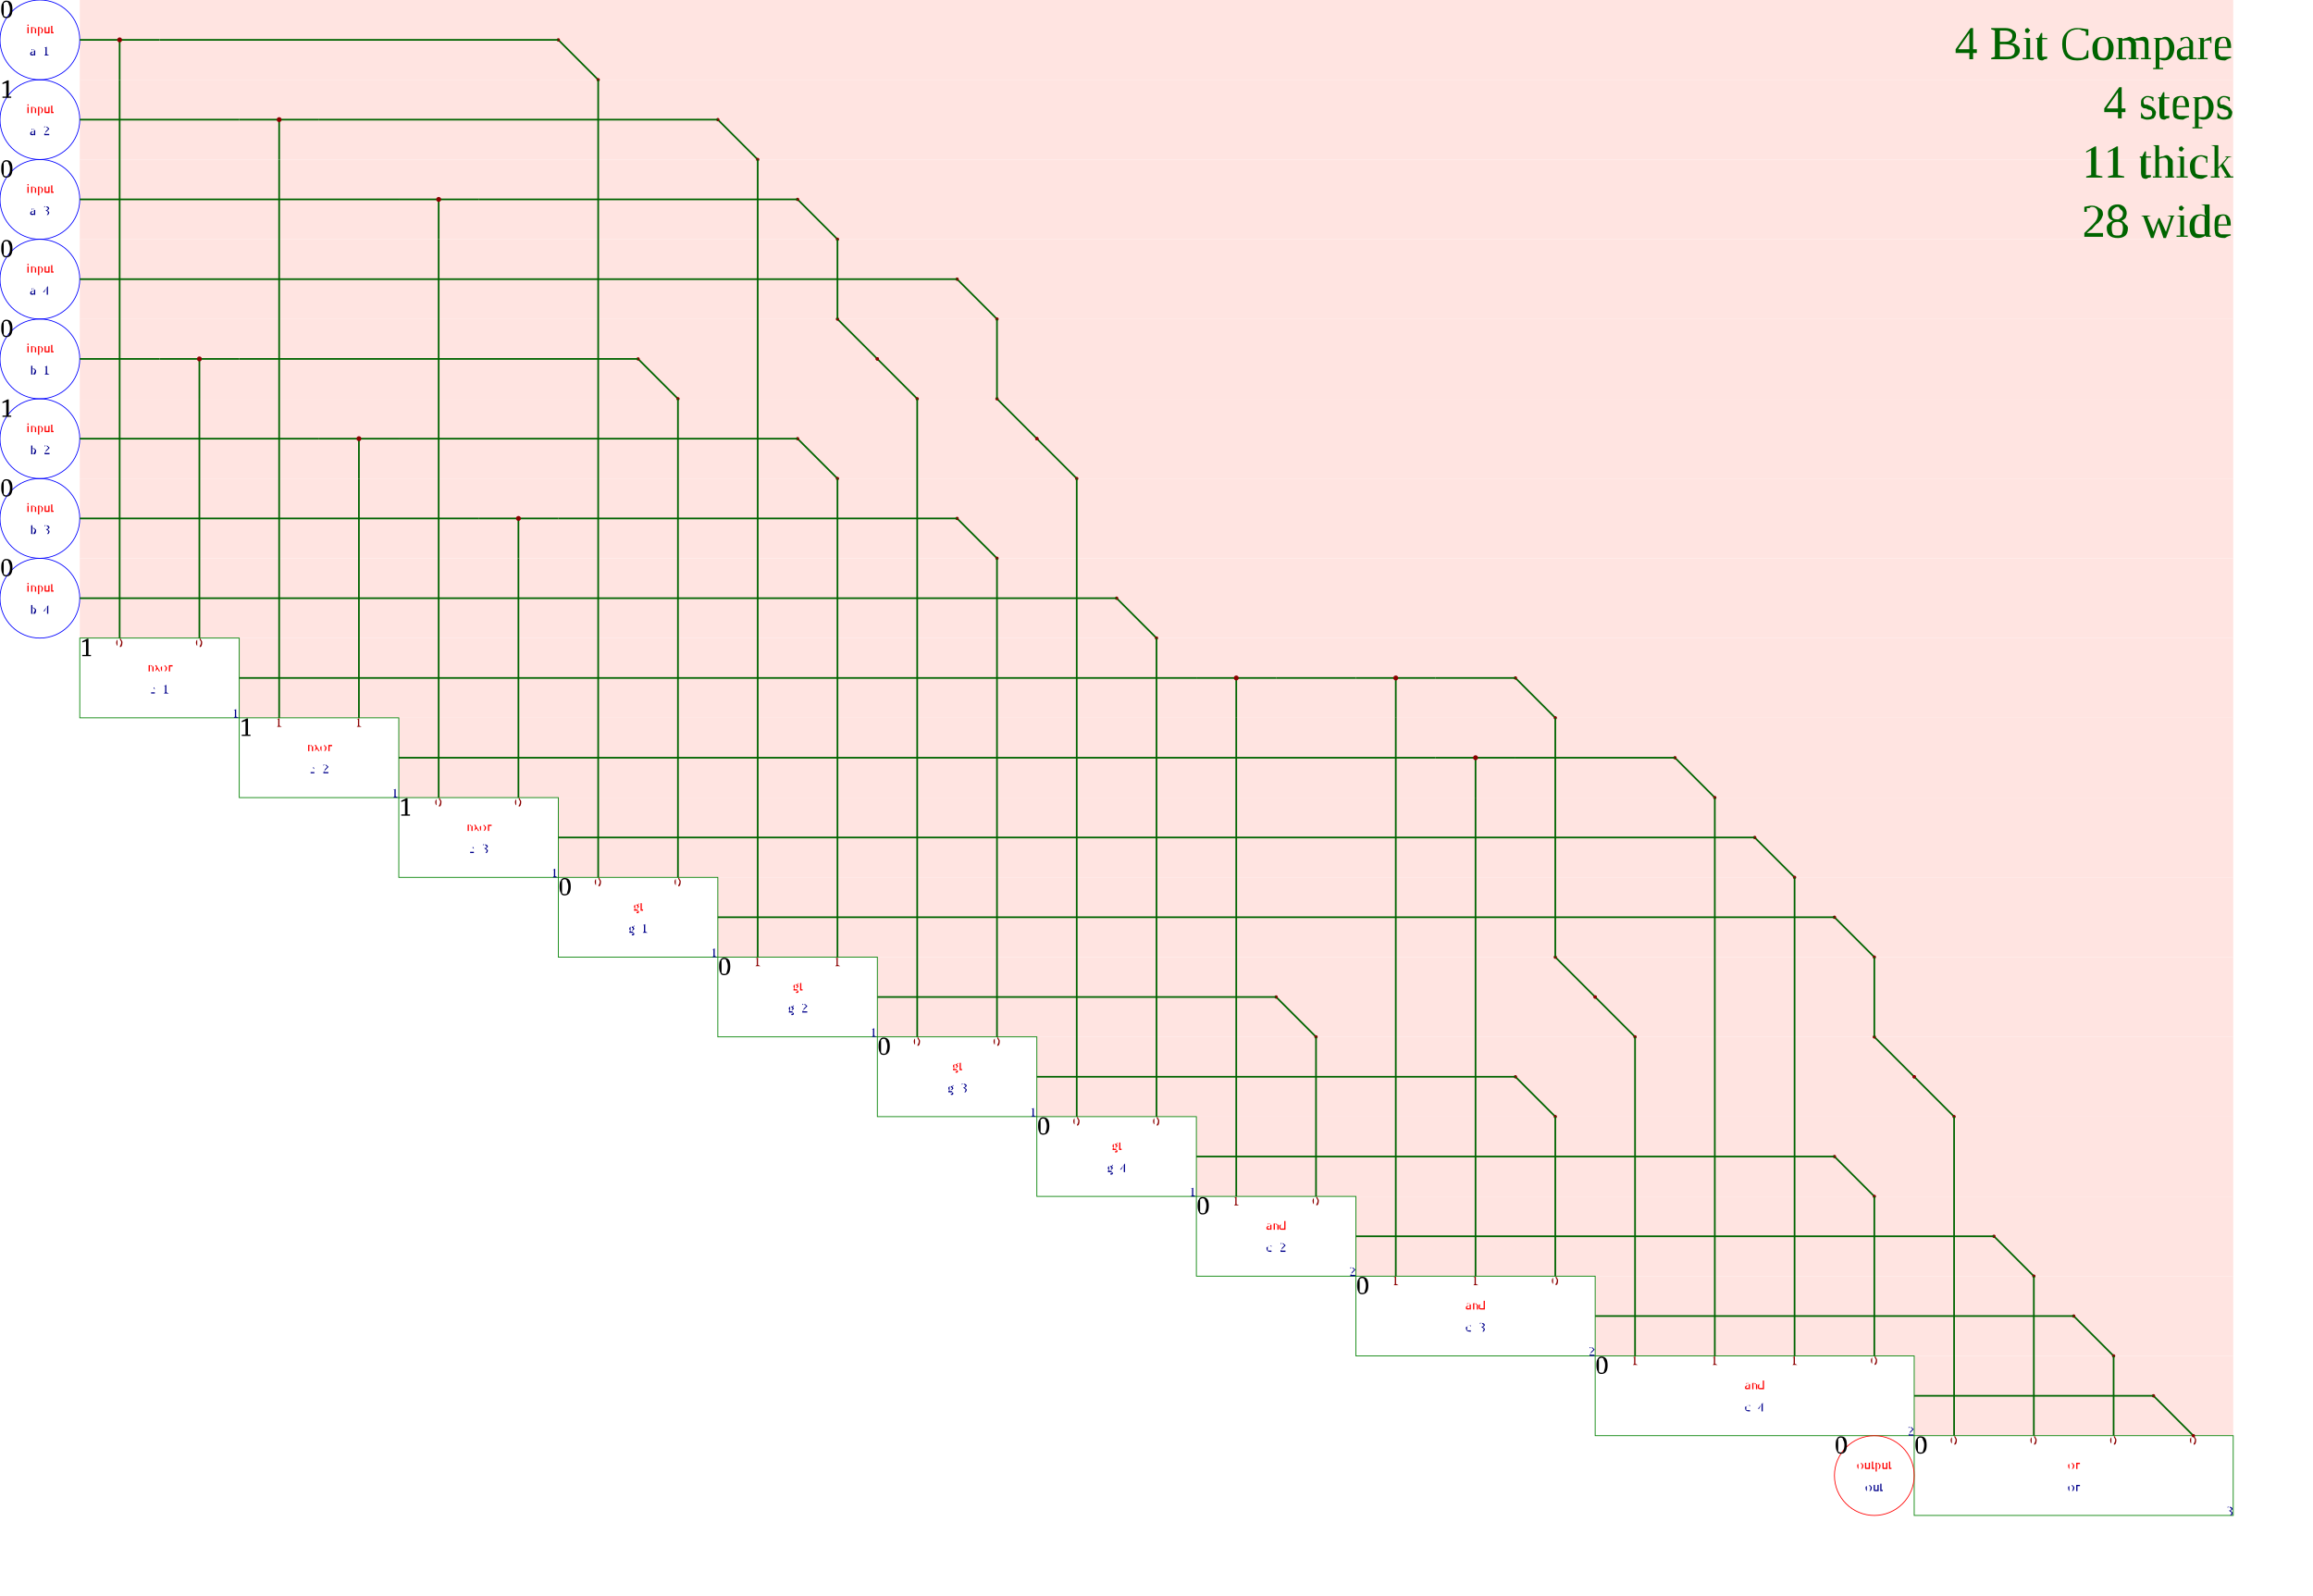
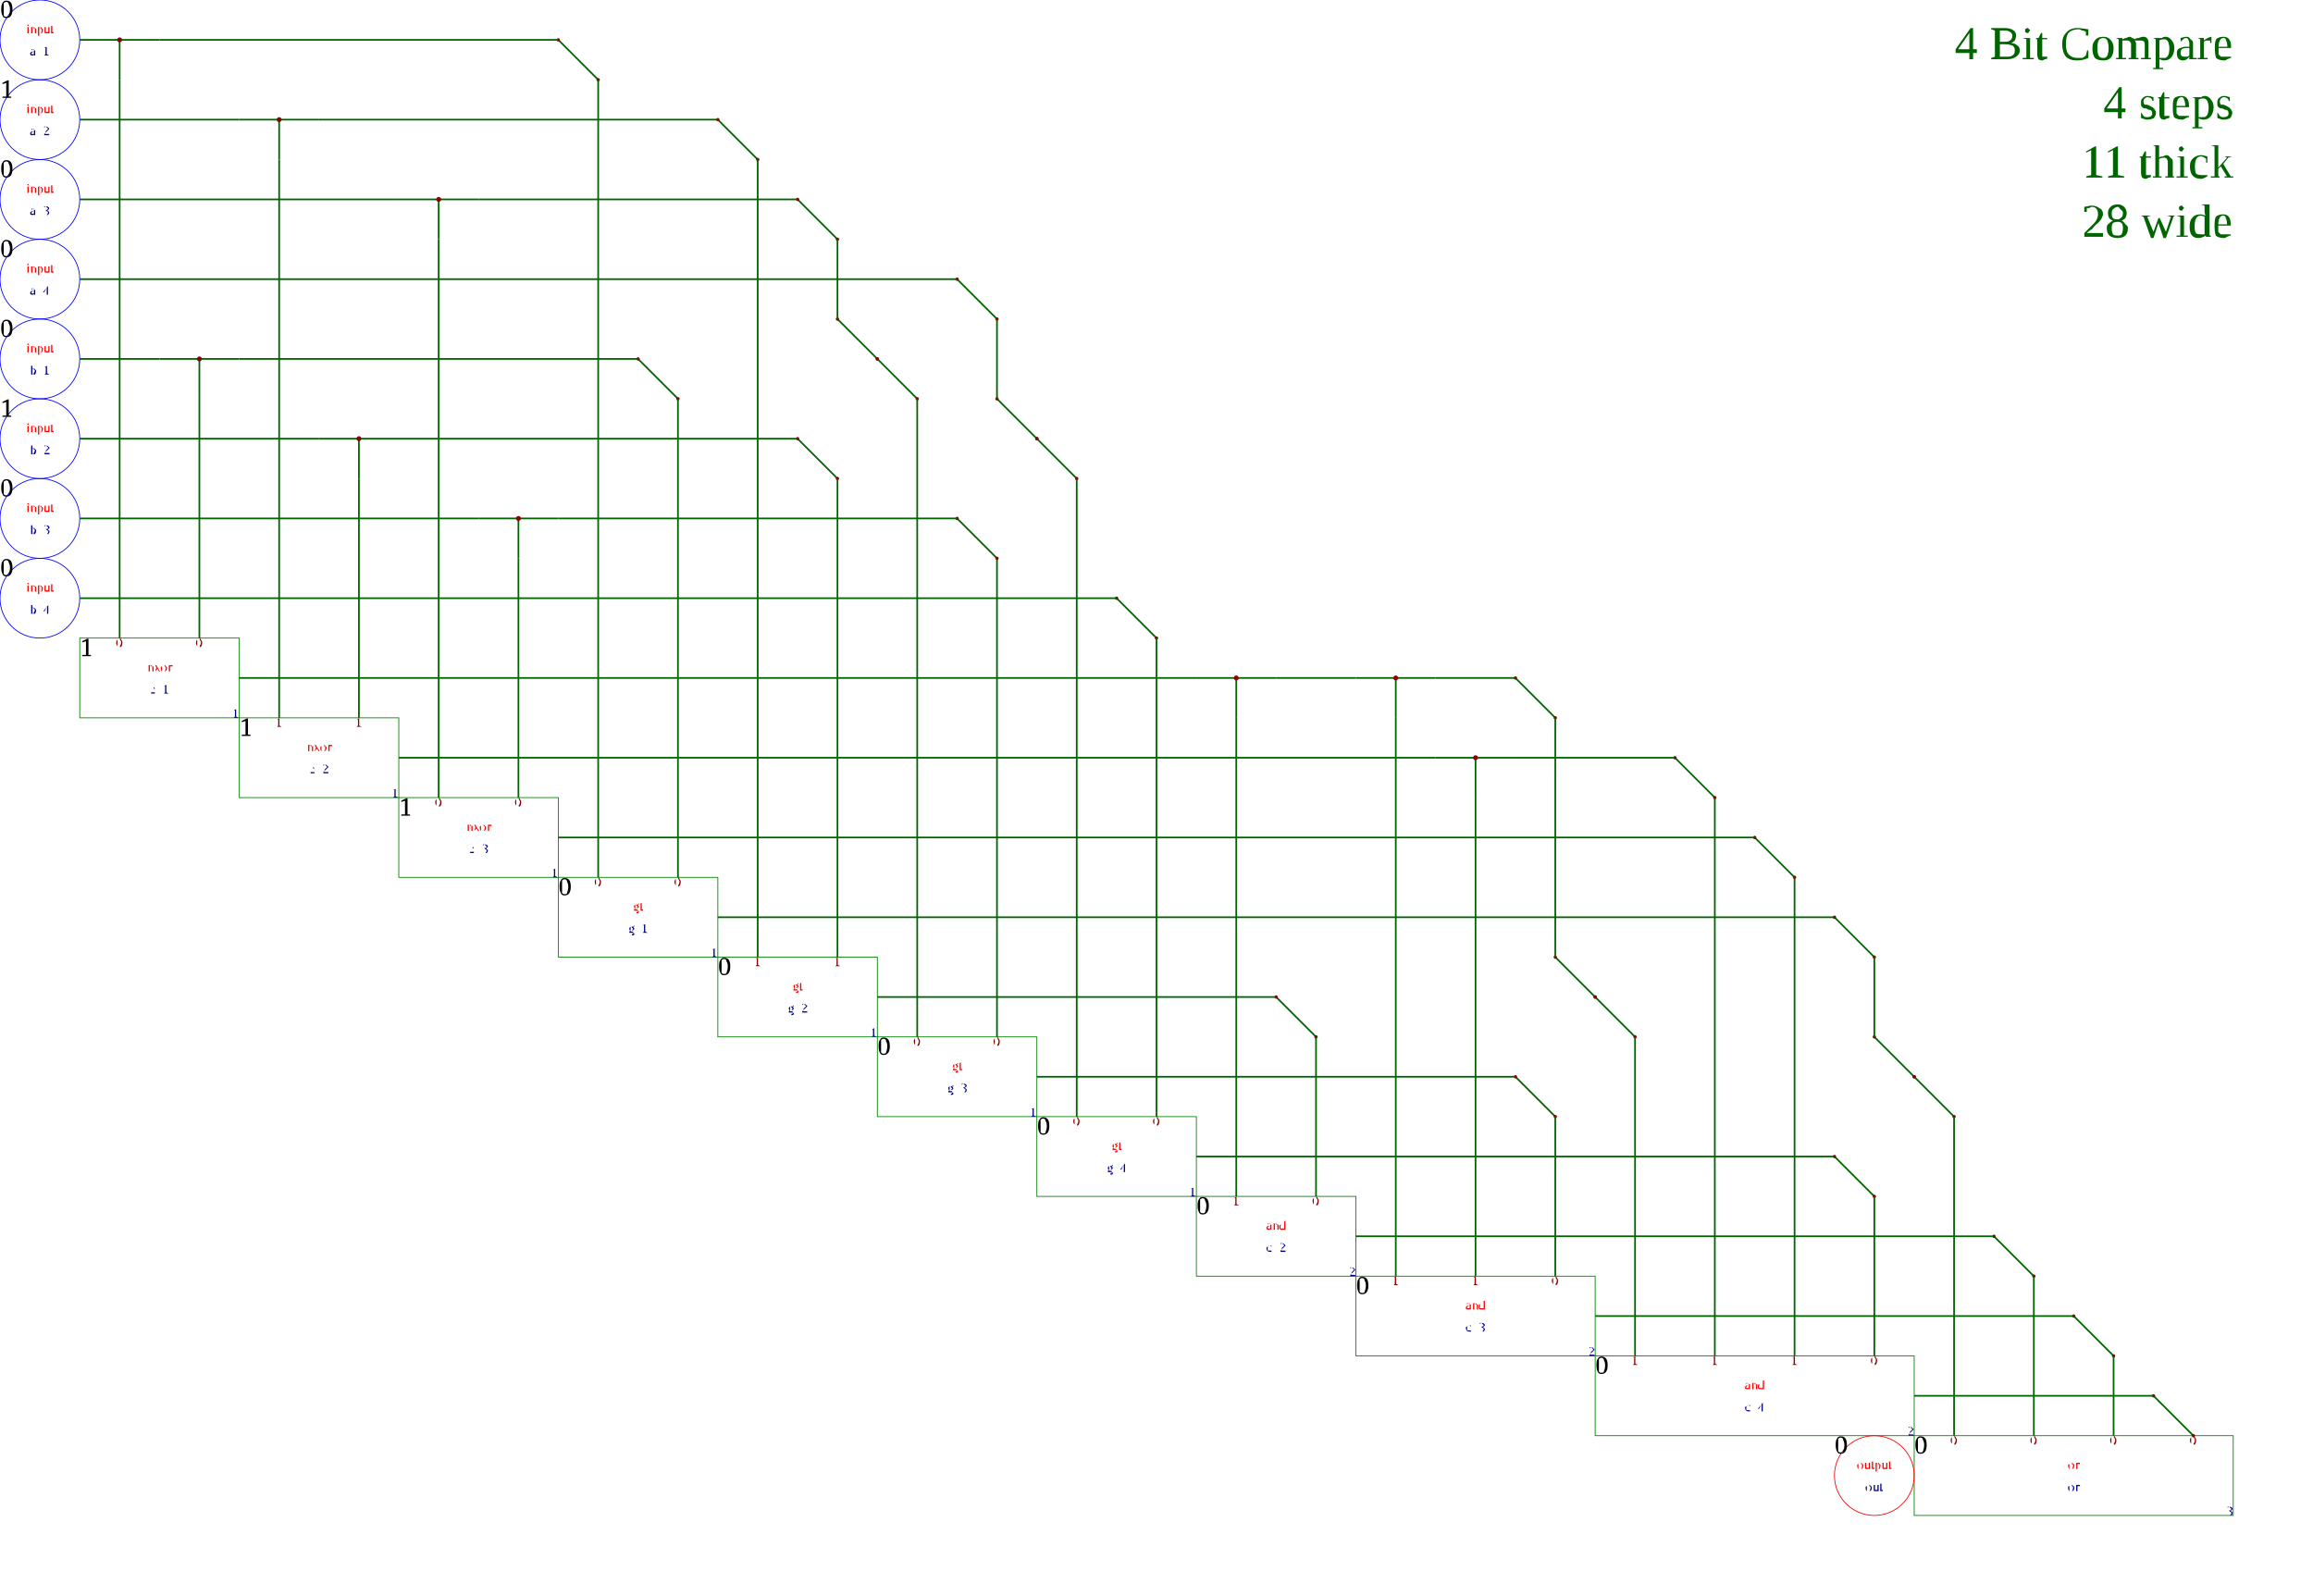
<svg xmlns="http://www.w3.org/2000/svg" height="100%" viewBox="0 0 29 20" width="100%">
-   <rect fill="mistyrose" font-size="0.167" height="1" stroke="transparent" stroke-width="0.01" width="27" x="1" y="0" />
-   <rect fill="mistyrose" font-size="0.167" height="1" stroke="transparent" stroke-width="0.01" width="27" x="1" y="1" />
-   <rect fill="mistyrose" font-size="0.167" height="1" stroke="transparent" stroke-width="0.01" width="27" x="1" y="2" />
-   <rect fill="mistyrose" font-size="0.167" height="1" stroke="transparent" stroke-width="0.01" width="27" x="1" y="3" />
-   <rect fill="mistyrose" font-size="0.167" height="1" stroke="transparent" stroke-width="0.01" width="27" x="1" y="4" />
-   <rect fill="mistyrose" font-size="0.167" height="1" stroke="transparent" stroke-width="0.01" width="27" x="1" y="5" />
-   <rect fill="mistyrose" font-size="0.167" height="1" stroke="transparent" stroke-width="0.01" width="27" x="1" y="6" />
-   <rect fill="mistyrose" font-size="0.167" height="1" stroke="transparent" stroke-width="0.01" width="27" x="1" y="7" />
-   <rect fill="mistyrose" font-size="0.167" height="1" stroke="transparent" stroke-width="0.01" width="25" x="3" y="8" />
-   <rect fill="mistyrose" font-size="0.167" height="1" stroke="transparent" stroke-width="0.01" width="23" x="5" y="9" />
-   <rect fill="mistyrose" font-size="0.167" height="1" stroke="transparent" stroke-width="0.01" width="21" x="7" y="10" />
-   <rect fill="mistyrose" font-size="0.167" height="1" stroke="transparent" stroke-width="0.01" width="19" x="9" y="11" />
-   <rect fill="mistyrose" font-size="0.167" height="1" stroke="transparent" stroke-width="0.01" width="17" x="11" y="12" />
-   <rect fill="mistyrose" font-size="0.167" height="1" stroke="transparent" stroke-width="0.01" width="15" x="13" y="13" />
-   <rect fill="mistyrose" font-size="0.167" height="1" stroke="transparent" stroke-width="0.01" width="13" x="15" y="14" />
-   <rect fill="mistyrose" font-size="0.167" height="1" stroke="transparent" stroke-width="0.01" width="11" x="17" y="15" />
-   <rect fill="mistyrose" font-size="0.167" height="1" stroke="transparent" stroke-width="0.01" width="8" x="20" y="16" />
-   <rect fill="mistyrose" font-size="0.167" height="1" stroke="transparent" stroke-width="0.01" width="4" x="24" y="17" />
  <text fill="darkGreen" font-size="0.594" stroke-width="0.037" text-anchor="end" x="28" y="0.742">4 Bit Compare
</text>
  <text fill="darkGreen" font-size="0.594" stroke-width="0.037" text-anchor="end" x="28" y="1.484">4 steps</text>
  <text fill="darkGreen" font-size="0.594" stroke-width="0.037" text-anchor="end" x="28" y="2.227">11 thick</text>
  <text fill="darkGreen" font-size="0.594" stroke-width="0.037" text-anchor="end" x="28" y="2.969">28 wide</text>
  <circle cx="0.5" cy="0.5" fill="transparent" font-size="0.167" r="0.5" stroke="blue" stroke-width="0.01" />
  <text dominant-baseline="hanging" fill="black" font-size="0.333" stroke-width="0.021" text-anchor="start" x="0" y="0">0</text>
  <text dominant-baseline="auto" fill="red" font-size="0.167" stroke-width="0.01" text-anchor="middle" x="0.5" y="0.417">input</text>
  <text dominant-baseline="hanging" fill="darkblue" font-size="0.167" stroke-width="0.01" text-anchor="middle" x="0.5" y="0.583">a_1</text>
  <circle cx="0.5" cy="1.5" fill="transparent" font-size="0.167" r="0.5" stroke="blue" stroke-width="0.01" />
  <text dominant-baseline="hanging" fill="black" font-size="0.333" stroke-width="0.021" text-anchor="start" x="0" y="1">1</text>
  <text dominant-baseline="auto" fill="red" font-size="0.167" stroke-width="0.01" text-anchor="middle" x="0.5" y="1.417">input</text>
  <text dominant-baseline="hanging" fill="darkblue" font-size="0.167" stroke-width="0.01" text-anchor="middle" x="0.5" y="1.583">a_2</text>
  <circle cx="0.5" cy="2.5" fill="transparent" font-size="0.167" r="0.5" stroke="blue" stroke-width="0.01" />
  <text dominant-baseline="hanging" fill="black" font-size="0.333" stroke-width="0.021" text-anchor="start" x="0" y="2">0</text>
  <text dominant-baseline="auto" fill="red" font-size="0.167" stroke-width="0.01" text-anchor="middle" x="0.5" y="2.417">input</text>
  <text dominant-baseline="hanging" fill="darkblue" font-size="0.167" stroke-width="0.01" text-anchor="middle" x="0.5" y="2.583">a_3</text>
  <circle cx="0.5" cy="3.5" fill="transparent" font-size="0.167" r="0.5" stroke="blue" stroke-width="0.01" />
  <text dominant-baseline="hanging" fill="black" font-size="0.333" stroke-width="0.021" text-anchor="start" x="0" y="3">0</text>
  <text dominant-baseline="auto" fill="red" font-size="0.167" stroke-width="0.01" text-anchor="middle" x="0.5" y="3.417">input</text>
  <text dominant-baseline="hanging" fill="darkblue" font-size="0.167" stroke-width="0.01" text-anchor="middle" x="0.5" y="3.583">a_4</text>
  <circle cx="0.5" cy="4.5" fill="transparent" font-size="0.167" r="0.5" stroke="blue" stroke-width="0.01" />
  <text dominant-baseline="hanging" fill="black" font-size="0.333" stroke-width="0.021" text-anchor="start" x="0" y="4">0</text>
  <text dominant-baseline="auto" fill="red" font-size="0.167" stroke-width="0.01" text-anchor="middle" x="0.5" y="4.417">input</text>
  <text dominant-baseline="hanging" fill="darkblue" font-size="0.167" stroke-width="0.01" text-anchor="middle" x="0.5" y="4.583">b_1</text>
  <circle cx="0.5" cy="5.5" fill="transparent" font-size="0.167" r="0.5" stroke="blue" stroke-width="0.01" />
  <text dominant-baseline="hanging" fill="black" font-size="0.333" stroke-width="0.021" text-anchor="start" x="0" y="5">1</text>
  <text dominant-baseline="auto" fill="red" font-size="0.167" stroke-width="0.01" text-anchor="middle" x="0.5" y="5.417">input</text>
  <text dominant-baseline="hanging" fill="darkblue" font-size="0.167" stroke-width="0.01" text-anchor="middle" x="0.5" y="5.583">b_2</text>
  <circle cx="0.5" cy="6.5" fill="transparent" font-size="0.167" r="0.5" stroke="blue" stroke-width="0.01" />
  <text dominant-baseline="hanging" fill="black" font-size="0.333" stroke-width="0.021" text-anchor="start" x="0" y="6">0</text>
  <text dominant-baseline="auto" fill="red" font-size="0.167" stroke-width="0.01" text-anchor="middle" x="0.5" y="6.417">input</text>
  <text dominant-baseline="hanging" fill="darkblue" font-size="0.167" stroke-width="0.01" text-anchor="middle" x="0.5" y="6.583">b_3</text>
  <circle cx="0.5" cy="7.5" fill="transparent" font-size="0.167" r="0.5" stroke="blue" stroke-width="0.01" />
  <text dominant-baseline="hanging" fill="black" font-size="0.333" stroke-width="0.021" text-anchor="start" x="0" y="7">0</text>
  <text dominant-baseline="auto" fill="red" font-size="0.167" stroke-width="0.01" text-anchor="middle" x="0.5" y="7.417">input</text>
  <text dominant-baseline="hanging" fill="darkblue" font-size="0.167" stroke-width="0.01" text-anchor="middle" x="0.5" y="7.583">b_4</text>
  <rect fill="transparent" font-size="0.167" height="1" stroke="green" stroke-width="0.01" width="2" x="1" y="8" />
  <text dominant-baseline="hanging" fill="black" font-size="0.333" stroke-width="0.021" text-anchor="start" x="1" y="8">1</text>
  <text fill="darkBlue" font-size="0.167" stroke-width="0.01" text-anchor="end" x="3" y="9">1</text>
  <text dominant-baseline="auto" fill="red" font-size="0.167" stroke-width="0.01" text-anchor="middle" x="2" y="8.417">nxor</text>
  <text dominant-baseline="hanging" fill="darkblue" font-size="0.167" stroke-width="0.01" text-anchor="middle" x="2" y="8.583">e_1</text>
  <text dominant-baseline="hanging" fill="darkRed" font-size="0.167" stroke-width="0.01" text-anchor="middle" x="1.5" y="8">0</text>
  <text dominant-baseline="hanging" fill="darkRed" font-size="0.167" stroke-width="0.01" text-anchor="middle" x="2.5" y="8">0</text>
  <rect fill="transparent" font-size="0.167" height="1" stroke="green" stroke-width="0.01" width="2" x="3" y="9" />
  <text dominant-baseline="hanging" fill="black" font-size="0.333" stroke-width="0.021" text-anchor="start" x="3" y="9">1</text>
  <text fill="darkBlue" font-size="0.167" stroke-width="0.01" text-anchor="end" x="5" y="10">1</text>
  <text dominant-baseline="auto" fill="red" font-size="0.167" stroke-width="0.01" text-anchor="middle" x="4" y="9.417">nxor</text>
  <text dominant-baseline="hanging" fill="darkblue" font-size="0.167" stroke-width="0.01" text-anchor="middle" x="4" y="9.583">e_2</text>
  <text dominant-baseline="hanging" fill="darkRed" font-size="0.167" stroke-width="0.01" text-anchor="middle" x="3.5" y="9">1</text>
  <text dominant-baseline="hanging" fill="darkRed" font-size="0.167" stroke-width="0.01" text-anchor="middle" x="4.5" y="9">1</text>
  <rect fill="transparent" font-size="0.167" height="1" stroke="green" stroke-width="0.01" width="2" x="5" y="10" />
  <text dominant-baseline="hanging" fill="black" font-size="0.333" stroke-width="0.021" text-anchor="start" x="5" y="10">1</text>
  <text fill="darkBlue" font-size="0.167" stroke-width="0.01" text-anchor="end" x="7" y="11">1</text>
  <text dominant-baseline="auto" fill="red" font-size="0.167" stroke-width="0.01" text-anchor="middle" x="6" y="10.417">nxor</text>
  <text dominant-baseline="hanging" fill="darkblue" font-size="0.167" stroke-width="0.01" text-anchor="middle" x="6" y="10.583">e_3</text>
  <text dominant-baseline="hanging" fill="darkRed" font-size="0.167" stroke-width="0.01" text-anchor="middle" x="5.5" y="10">0</text>
  <text dominant-baseline="hanging" fill="darkRed" font-size="0.167" stroke-width="0.01" text-anchor="middle" x="6.5" y="10">0</text>
  <rect fill="transparent" font-size="0.167" height="1" stroke="green" stroke-width="0.01" width="2" x="7" y="11" />
  <text dominant-baseline="hanging" fill="black" font-size="0.333" stroke-width="0.021" text-anchor="start" x="7" y="11">0</text>
  <text fill="darkBlue" font-size="0.167" stroke-width="0.01" text-anchor="end" x="9" y="12">1</text>
  <text dominant-baseline="auto" fill="red" font-size="0.167" stroke-width="0.01" text-anchor="middle" x="8" y="11.417">gt</text>
  <text dominant-baseline="hanging" fill="darkblue" font-size="0.167" stroke-width="0.01" text-anchor="middle" x="8" y="11.583">g_1</text>
  <text dominant-baseline="hanging" fill="darkRed" font-size="0.167" stroke-width="0.01" text-anchor="middle" x="7.5" y="11">0</text>
  <text dominant-baseline="hanging" fill="darkRed" font-size="0.167" stroke-width="0.01" text-anchor="middle" x="8.5" y="11">0</text>
  <rect fill="transparent" font-size="0.167" height="1" stroke="green" stroke-width="0.01" width="2" x="9" y="12" />
  <text dominant-baseline="hanging" fill="black" font-size="0.333" stroke-width="0.021" text-anchor="start" x="9" y="12">0</text>
  <text fill="darkBlue" font-size="0.167" stroke-width="0.01" text-anchor="end" x="11" y="13">1</text>
  <text dominant-baseline="auto" fill="red" font-size="0.167" stroke-width="0.01" text-anchor="middle" x="10" y="12.417">gt</text>
  <text dominant-baseline="hanging" fill="darkblue" font-size="0.167" stroke-width="0.01" text-anchor="middle" x="10" y="12.583">g_2</text>
  <text dominant-baseline="hanging" fill="darkRed" font-size="0.167" stroke-width="0.01" text-anchor="middle" x="9.5" y="12">1</text>
  <text dominant-baseline="hanging" fill="darkRed" font-size="0.167" stroke-width="0.01" text-anchor="middle" x="10.5" y="12">1</text>
  <rect fill="transparent" font-size="0.167" height="1" stroke="green" stroke-width="0.01" width="2" x="11" y="13" />
  <text dominant-baseline="hanging" fill="black" font-size="0.333" stroke-width="0.021" text-anchor="start" x="11" y="13">0</text>
  <text fill="darkBlue" font-size="0.167" stroke-width="0.01" text-anchor="end" x="13" y="14">1</text>
  <text dominant-baseline="auto" fill="red" font-size="0.167" stroke-width="0.01" text-anchor="middle" x="12" y="13.417">gt</text>
  <text dominant-baseline="hanging" fill="darkblue" font-size="0.167" stroke-width="0.01" text-anchor="middle" x="12" y="13.583">g_3</text>
  <text dominant-baseline="hanging" fill="darkRed" font-size="0.167" stroke-width="0.01" text-anchor="middle" x="11.5" y="13">0</text>
  <text dominant-baseline="hanging" fill="darkRed" font-size="0.167" stroke-width="0.01" text-anchor="middle" x="12.5" y="13">0</text>
  <rect fill="transparent" font-size="0.167" height="1" stroke="green" stroke-width="0.01" width="2" x="13" y="14" />
  <text dominant-baseline="hanging" fill="black" font-size="0.333" stroke-width="0.021" text-anchor="start" x="13" y="14">0</text>
  <text fill="darkBlue" font-size="0.167" stroke-width="0.01" text-anchor="end" x="15" y="15">1</text>
  <text dominant-baseline="auto" fill="red" font-size="0.167" stroke-width="0.01" text-anchor="middle" x="14" y="14.417">gt</text>
  <text dominant-baseline="hanging" fill="darkblue" font-size="0.167" stroke-width="0.01" text-anchor="middle" x="14" y="14.583">g_4</text>
  <text dominant-baseline="hanging" fill="darkRed" font-size="0.167" stroke-width="0.01" text-anchor="middle" x="13.5" y="14">0</text>
  <text dominant-baseline="hanging" fill="darkRed" font-size="0.167" stroke-width="0.01" text-anchor="middle" x="14.5" y="14">0</text>
  <rect fill="transparent" font-size="0.167" height="1" stroke="green" stroke-width="0.01" width="2" x="15" y="15" />
  <text dominant-baseline="hanging" fill="black" font-size="0.333" stroke-width="0.021" text-anchor="start" x="15" y="15">0</text>
  <text fill="darkBlue" font-size="0.167" stroke-width="0.01" text-anchor="end" x="17" y="16">2</text>
  <text dominant-baseline="auto" fill="red" font-size="0.167" stroke-width="0.01" text-anchor="middle" x="16" y="15.417">and</text>
  <text dominant-baseline="hanging" fill="darkblue" font-size="0.167" stroke-width="0.01" text-anchor="middle" x="16" y="15.583">c_2</text>
  <text dominant-baseline="hanging" fill="darkRed" font-size="0.167" stroke-width="0.01" text-anchor="middle" x="15.5" y="15">1</text>
  <text dominant-baseline="hanging" fill="darkRed" font-size="0.167" stroke-width="0.01" text-anchor="middle" x="16.5" y="15">0</text>
  <rect fill="transparent" font-size="0.167" height="1" stroke="green" stroke-width="0.01" width="3" x="17" y="16" />
  <text dominant-baseline="hanging" fill="black" font-size="0.333" stroke-width="0.021" text-anchor="start" x="17" y="16">0</text>
  <text fill="darkBlue" font-size="0.167" stroke-width="0.01" text-anchor="end" x="20" y="17">2</text>
  <text dominant-baseline="auto" fill="red" font-size="0.167" stroke-width="0.01" text-anchor="middle" x="18.5" y="16.417">and</text>
  <text dominant-baseline="hanging" fill="darkblue" font-size="0.167" stroke-width="0.01" text-anchor="middle" x="18.5" y="16.583">c_3</text>
  <text dominant-baseline="hanging" fill="darkRed" font-size="0.167" stroke-width="0.01" text-anchor="middle" x="17.5" y="16">1</text>
  <text dominant-baseline="hanging" fill="darkRed" font-size="0.167" stroke-width="0.01" text-anchor="middle" x="18.5" y="16">1</text>
  <text dominant-baseline="hanging" fill="darkRed" font-size="0.167" stroke-width="0.01" text-anchor="middle" x="19.5" y="16">0</text>
  <rect fill="transparent" font-size="0.167" height="1" stroke="green" stroke-width="0.01" width="4" x="20" y="17" />
  <text dominant-baseline="hanging" fill="black" font-size="0.333" stroke-width="0.021" text-anchor="start" x="20" y="17">0</text>
  <text fill="darkBlue" font-size="0.167" stroke-width="0.01" text-anchor="end" x="24" y="18">2</text>
  <text dominant-baseline="auto" fill="red" font-size="0.167" stroke-width="0.01" text-anchor="middle" x="22" y="17.417">and</text>
  <text dominant-baseline="hanging" fill="darkblue" font-size="0.167" stroke-width="0.01" text-anchor="middle" x="22" y="17.583">c_4</text>
  <text dominant-baseline="hanging" fill="darkRed" font-size="0.167" stroke-width="0.01" text-anchor="middle" x="20.5" y="17">1</text>
  <text dominant-baseline="hanging" fill="darkRed" font-size="0.167" stroke-width="0.01" text-anchor="middle" x="21.5" y="17">1</text>
  <text dominant-baseline="hanging" fill="darkRed" font-size="0.167" stroke-width="0.01" text-anchor="middle" x="22.5" y="17">1</text>
  <text dominant-baseline="hanging" fill="darkRed" font-size="0.167" stroke-width="0.01" text-anchor="middle" x="23.5" y="17">0</text>
  <rect fill="transparent" font-size="0.167" height="1" stroke="green" stroke-width="0.01" width="4" x="24" y="18" />
  <text dominant-baseline="hanging" fill="black" font-size="0.333" stroke-width="0.021" text-anchor="start" x="24" y="18">0</text>
  <text fill="darkBlue" font-size="0.167" stroke-width="0.01" text-anchor="end" x="28" y="19">3</text>
  <text dominant-baseline="auto" fill="red" font-size="0.167" stroke-width="0.01" text-anchor="middle" x="26" y="18.417">or</text>
  <text dominant-baseline="hanging" fill="darkblue" font-size="0.167" stroke-width="0.01" text-anchor="middle" x="26" y="18.583">or</text>
  <text dominant-baseline="hanging" fill="darkRed" font-size="0.167" stroke-width="0.01" text-anchor="middle" x="24.5" y="18">0</text>
  <text dominant-baseline="hanging" fill="darkRed" font-size="0.167" stroke-width="0.01" text-anchor="middle" x="25.5" y="18">0</text>
  <text dominant-baseline="hanging" fill="darkRed" font-size="0.167" stroke-width="0.01" text-anchor="middle" x="26.5" y="18">0</text>
  <text dominant-baseline="hanging" fill="darkRed" font-size="0.167" stroke-width="0.01" text-anchor="middle" x="27.5" y="18">0</text>
  <circle cx="23.5" cy="18.5" fill="transparent" font-size="0.167" r="0.5" stroke="red" stroke-width="0.01" />
  <text dominant-baseline="hanging" fill="black" font-size="0.333" stroke-width="0.021" text-anchor="start" x="23" y="18">0</text>
  <text dominant-baseline="auto" fill="red" font-size="0.167" stroke-width="0.01" text-anchor="middle" x="23.5" y="18.417">output</text>
  <text dominant-baseline="hanging" fill="darkblue" font-size="0.167" stroke-width="0.01" text-anchor="middle" x="23.5" y="18.583">out</text>
  <line fill="transparent" font-size="0.167" stroke="darkgreen" stroke-width="0.021" x1="1" x2="2" y1="0.5" y2="0.5" />
  <line fill="transparent" font-size="0.167" stroke="darkgreen" stroke-width="0.021" x1="1.5" x2="1.5" y1="0.5" y2="1" />
  <circle cx="1.5" cy="0.5" fill="darkRed" font-size="0.167" r="0.031" stroke-width="0.01" />
  <line fill="transparent" font-size="0.167" stroke="darkgreen" stroke-width="0.021" x1="2" x2="3" y1="4.5" y2="4.5" />
  <line fill="transparent" font-size="0.167" stroke="darkgreen" stroke-width="0.021" x1="2.5" x2="2.5" y1="4.5" y2="5" />
  <circle cx="2.5" cy="4.5" fill="darkRed" font-size="0.167" r="0.031" stroke-width="0.01" />
  <line fill="transparent" font-size="0.167" stroke="darkgreen" stroke-width="0.021" x1="3" x2="4" y1="1.5" y2="1.5" />
  <line fill="transparent" font-size="0.167" stroke="darkgreen" stroke-width="0.021" x1="3.5" x2="3.5" y1="1.5" y2="2" />
  <circle cx="3.5" cy="1.5" fill="darkRed" font-size="0.167" r="0.031" stroke-width="0.01" />
  <line fill="transparent" font-size="0.167" stroke="darkgreen" stroke-width="0.021" x1="4" x2="5" y1="5.5" y2="5.5" />
  <line fill="transparent" font-size="0.167" stroke="darkgreen" stroke-width="0.021" x1="4.5" x2="4.5" y1="5.5" y2="6" />
  <circle cx="4.5" cy="5.5" fill="darkRed" font-size="0.167" r="0.031" stroke-width="0.01" />
  <line fill="transparent" font-size="0.167" stroke="darkgreen" stroke-width="0.021" x1="5" x2="6" y1="2.5" y2="2.5" />
  <line fill="transparent" font-size="0.167" stroke="darkgreen" stroke-width="0.021" x1="5.5" x2="5.5" y1="2.5" y2="3" />
  <circle cx="5.5" cy="2.5" fill="darkRed" font-size="0.167" r="0.031" stroke-width="0.01" />
  <line fill="transparent" font-size="0.167" stroke="darkgreen" stroke-width="0.021" x1="6" x2="7" y1="6.5" y2="6.5" />
  <line fill="transparent" font-size="0.167" stroke="darkgreen" stroke-width="0.021" x1="6.5" x2="6.5" y1="6.5" y2="7" />
  <circle cx="6.5" cy="6.5" fill="darkRed" font-size="0.167" r="0.031" stroke-width="0.01" />
  <line fill="transparent" font-size="0.167" stroke="darkgreen" stroke-width="0.021" x1="7" x2="7.5" y1="0.5" y2="1" />
  <circle cx="7" cy="0.5" fill="darkRed" font-size="0.167" r="0.021" stroke-width="0.01" />
  <circle cx="7.5" cy="1" fill="darkRed" font-size="0.167" r="0.021" stroke-width="0.01" />
  <line fill="transparent" font-size="0.167" stroke="darkgreen" stroke-width="0.021" x1="8" x2="8.5" y1="4.5" y2="5" />
  <circle cx="8" cy="4.5" fill="darkRed" font-size="0.167" r="0.021" stroke-width="0.01" />
  <circle cx="8.5" cy="5" fill="darkRed" font-size="0.167" r="0.021" stroke-width="0.01" />
  <line fill="transparent" font-size="0.167" stroke="darkgreen" stroke-width="0.021" x1="9" x2="9.5" y1="1.5" y2="2" />
  <circle cx="9" cy="1.5" fill="darkRed" font-size="0.167" r="0.021" stroke-width="0.01" />
  <circle cx="9.5" cy="2" fill="darkRed" font-size="0.167" r="0.021" stroke-width="0.01" />
  <line fill="transparent" font-size="0.167" stroke="darkgreen" stroke-width="0.021" x1="10" x2="10.5" y1="2.5" y2="3" />
  <circle cx="10" cy="2.5" fill="darkRed" font-size="0.167" r="0.021" stroke-width="0.01" />
  <circle cx="10.5" cy="3" fill="darkRed" font-size="0.167" r="0.021" stroke-width="0.01" />
  <line fill="transparent" font-size="0.167" stroke="darkgreen" stroke-width="0.021" x1="10.5" x2="11" y1="4" y2="4.5" />
  <circle cx="10.5" cy="4" fill="darkRed" font-size="0.167" r="0.021" stroke-width="0.01" />
  <circle cx="11" cy="4.5" fill="darkRed" font-size="0.167" r="0.021" stroke-width="0.01" />
  <line fill="transparent" font-size="0.167" stroke="darkgreen" stroke-width="0.021" x1="10" x2="10.5" y1="5.5" y2="6" />
  <circle cx="10" cy="5.5" fill="darkRed" font-size="0.167" r="0.021" stroke-width="0.01" />
  <circle cx="10.5" cy="6" fill="darkRed" font-size="0.167" r="0.021" stroke-width="0.01" />
  <line fill="transparent" font-size="0.167" stroke="darkgreen" stroke-width="0.021" x1="11" x2="11.5" y1="4.5" y2="5" />
  <circle cx="11" cy="4.5" fill="darkRed" font-size="0.167" r="0.021" stroke-width="0.01" />
  <circle cx="11.5" cy="5" fill="darkRed" font-size="0.167" r="0.021" stroke-width="0.01" />
  <line fill="transparent" font-size="0.167" stroke="darkgreen" stroke-width="0.021" x1="12" x2="12.5" y1="3.5" y2="4" />
  <circle cx="12" cy="3.5" fill="darkRed" font-size="0.167" r="0.021" stroke-width="0.01" />
  <circle cx="12.5" cy="4" fill="darkRed" font-size="0.167" r="0.021" stroke-width="0.01" />
  <line fill="transparent" font-size="0.167" stroke="darkgreen" stroke-width="0.021" x1="12.5" x2="13" y1="5" y2="5.5" />
  <circle cx="12.5" cy="5" fill="darkRed" font-size="0.167" r="0.021" stroke-width="0.01" />
  <circle cx="13" cy="5.5" fill="darkRed" font-size="0.167" r="0.021" stroke-width="0.01" />
  <line fill="transparent" font-size="0.167" stroke="darkgreen" stroke-width="0.021" x1="12" x2="12.5" y1="6.5" y2="7" />
  <circle cx="12" cy="6.5" fill="darkRed" font-size="0.167" r="0.021" stroke-width="0.01" />
  <circle cx="12.5" cy="7" fill="darkRed" font-size="0.167" r="0.021" stroke-width="0.01" />
  <line fill="transparent" font-size="0.167" stroke="darkgreen" stroke-width="0.021" x1="13" x2="13.5" y1="5.5" y2="6" />
  <circle cx="13" cy="5.5" fill="darkRed" font-size="0.167" r="0.021" stroke-width="0.01" />
  <circle cx="13.5" cy="6" fill="darkRed" font-size="0.167" r="0.021" stroke-width="0.01" />
  <line fill="transparent" font-size="0.167" stroke="darkgreen" stroke-width="0.021" x1="14" x2="14.5" y1="7.5" y2="8" />
  <circle cx="14" cy="7.5" fill="darkRed" font-size="0.167" r="0.021" stroke-width="0.01" />
  <circle cx="14.5" cy="8" fill="darkRed" font-size="0.167" r="0.021" stroke-width="0.01" />
  <line fill="transparent" font-size="0.167" stroke="darkgreen" stroke-width="0.021" x1="15" x2="16" y1="8.5" y2="8.5" />
  <line fill="transparent" font-size="0.167" stroke="darkgreen" stroke-width="0.021" x1="15.5" x2="15.5" y1="8.5" y2="9" />
  <circle cx="15.5" cy="8.5" fill="darkRed" font-size="0.167" r="0.031" stroke-width="0.01" />
  <line fill="transparent" font-size="0.167" stroke="darkgreen" stroke-width="0.021" x1="16" x2="16.5" y1="12.5" y2="13" />
  <circle cx="16" cy="12.5" fill="darkRed" font-size="0.167" r="0.021" stroke-width="0.01" />
  <circle cx="16.5" cy="13" fill="darkRed" font-size="0.167" r="0.021" stroke-width="0.01" />
  <line fill="transparent" font-size="0.167" stroke="darkgreen" stroke-width="0.021" x1="17" x2="18" y1="8.5" y2="8.5" />
  <line fill="transparent" font-size="0.167" stroke="darkgreen" stroke-width="0.021" x1="17.5" x2="17.5" y1="8.5" y2="9" />
  <circle cx="17.5" cy="8.5" fill="darkRed" font-size="0.167" r="0.031" stroke-width="0.01" />
  <line fill="transparent" font-size="0.167" stroke="darkgreen" stroke-width="0.021" x1="18" x2="19" y1="9.5" y2="9.5" />
  <line fill="transparent" font-size="0.167" stroke="darkgreen" stroke-width="0.021" x1="18.5" x2="18.5" y1="9.5" y2="10" />
  <circle cx="18.5" cy="9.5" fill="darkRed" font-size="0.167" r="0.031" stroke-width="0.01" />
  <line fill="transparent" font-size="0.167" stroke="darkgreen" stroke-width="0.021" x1="19" x2="19.5" y1="8.5" y2="9" />
  <circle cx="19" cy="8.5" fill="darkRed" font-size="0.167" r="0.021" stroke-width="0.01" />
  <circle cx="19.5" cy="9" fill="darkRed" font-size="0.167" r="0.021" stroke-width="0.01" />
  <line fill="transparent" font-size="0.167" stroke="darkgreen" stroke-width="0.021" x1="19.5" x2="20" y1="12" y2="12.5" />
  <circle cx="19.5" cy="12" fill="darkRed" font-size="0.167" r="0.021" stroke-width="0.01" />
  <circle cx="20" cy="12.5" fill="darkRed" font-size="0.167" r="0.021" stroke-width="0.01" />
  <line fill="transparent" font-size="0.167" stroke="darkgreen" stroke-width="0.021" x1="19" x2="19.5" y1="13.5" y2="14" />
  <circle cx="19" cy="13.5" fill="darkRed" font-size="0.167" r="0.021" stroke-width="0.01" />
  <circle cx="19.5" cy="14" fill="darkRed" font-size="0.167" r="0.021" stroke-width="0.01" />
  <line fill="transparent" font-size="0.167" stroke="darkgreen" stroke-width="0.021" x1="20" x2="20.5" y1="12.5" y2="13" />
  <circle cx="20" cy="12.5" fill="darkRed" font-size="0.167" r="0.021" stroke-width="0.01" />
  <circle cx="20.5" cy="13" fill="darkRed" font-size="0.167" r="0.021" stroke-width="0.01" />
  <line fill="transparent" font-size="0.167" stroke="darkgreen" stroke-width="0.021" x1="21" x2="21.5" y1="9.5" y2="10" />
  <circle cx="21" cy="9.5" fill="darkRed" font-size="0.167" r="0.021" stroke-width="0.01" />
  <circle cx="21.5" cy="10" fill="darkRed" font-size="0.167" r="0.021" stroke-width="0.01" />
  <line fill="transparent" font-size="0.167" stroke="darkgreen" stroke-width="0.021" x1="22" x2="22.5" y1="10.5" y2="11" />
  <circle cx="22" cy="10.5" fill="darkRed" font-size="0.167" r="0.021" stroke-width="0.01" />
  <circle cx="22.5" cy="11" fill="darkRed" font-size="0.167" r="0.021" stroke-width="0.01" />
  <line fill="transparent" font-size="0.167" stroke="darkgreen" stroke-width="0.021" x1="23" x2="23.5" y1="11.5" y2="12" />
  <circle cx="23" cy="11.5" fill="darkRed" font-size="0.167" r="0.021" stroke-width="0.01" />
  <circle cx="23.5" cy="12" fill="darkRed" font-size="0.167" r="0.021" stroke-width="0.01" />
  <line fill="transparent" font-size="0.167" stroke="darkgreen" stroke-width="0.021" x1="23.5" x2="24" y1="13" y2="13.5" />
  <circle cx="23.5" cy="13" fill="darkRed" font-size="0.167" r="0.021" stroke-width="0.01" />
  <circle cx="24" cy="13.5" fill="darkRed" font-size="0.167" r="0.021" stroke-width="0.01" />
  <line fill="transparent" font-size="0.167" stroke="darkgreen" stroke-width="0.021" x1="23" x2="23.5" y1="14.5" y2="15" />
  <circle cx="23" cy="14.5" fill="darkRed" font-size="0.167" r="0.021" stroke-width="0.01" />
  <circle cx="23.5" cy="15" fill="darkRed" font-size="0.167" r="0.021" stroke-width="0.01" />
  <line fill="transparent" font-size="0.167" stroke="darkgreen" stroke-width="0.021" x1="24" x2="24.5" y1="13.5" y2="14" />
  <circle cx="24" cy="13.5" fill="darkRed" font-size="0.167" r="0.021" stroke-width="0.01" />
  <circle cx="24.5" cy="14" fill="darkRed" font-size="0.167" r="0.021" stroke-width="0.01" />
  <line fill="transparent" font-size="0.167" stroke="darkgreen" stroke-width="0.021" x1="25" x2="25.5" y1="15.5" y2="16" />
  <circle cx="25" cy="15.5" fill="darkRed" font-size="0.167" r="0.021" stroke-width="0.01" />
  <circle cx="25.5" cy="16" fill="darkRed" font-size="0.167" r="0.021" stroke-width="0.01" />
  <line fill="transparent" font-size="0.167" stroke="darkgreen" stroke-width="0.021" x1="26" x2="26.5" y1="16.5" y2="17" />
  <circle cx="26" cy="16.5" fill="darkRed" font-size="0.167" r="0.021" stroke-width="0.01" />
  <circle cx="26.5" cy="17" fill="darkRed" font-size="0.167" r="0.021" stroke-width="0.01" />
  <line fill="transparent" font-size="0.167" stroke="darkgreen" stroke-width="0.021" x1="27" x2="27.5" y1="17.5" y2="18" />
  <circle cx="27" cy="17.5" fill="darkRed" font-size="0.167" r="0.021" stroke-width="0.01" />
  <circle cx="27.5" cy="18" fill="darkRed" font-size="0.167" r="0.021" stroke-width="0.01" />
  <line fill="transparent" font-size="0.167" stroke="darkgreen" stroke-width="0.021" x1="1" x2="3" y1="1.5" y2="1.5" />
  <line fill="transparent" font-size="0.167" stroke="darkgreen" stroke-width="0.021" x1="1.5" x2="1.5" y1="1" y2="8" />
  <line fill="transparent" font-size="0.167" stroke="darkgreen" stroke-width="0.021" x1="1" x2="5" y1="2.5" y2="2.5" />
  <line fill="transparent" font-size="0.167" stroke="darkgreen" stroke-width="0.021" x1="1" x2="12" y1="3.5" y2="3.5" />
  <line fill="transparent" font-size="0.167" stroke="darkgreen" stroke-width="0.021" x1="1" x2="2" y1="4.5" y2="4.5" />
  <line fill="transparent" font-size="0.167" stroke="darkgreen" stroke-width="0.021" x1="1" x2="4" y1="5.5" y2="5.5" />
  <line fill="transparent" font-size="0.167" stroke="darkgreen" stroke-width="0.021" x1="1" x2="6" y1="6.5" y2="6.5" />
  <line fill="transparent" font-size="0.167" stroke="darkgreen" stroke-width="0.021" x1="1" x2="14" y1="7.5" y2="7.5" />
  <line fill="transparent" font-size="0.167" stroke="darkgreen" stroke-width="0.021" x1="2" x2="7" y1="0.5" y2="0.5" />
  <line fill="transparent" font-size="0.167" stroke="darkgreen" stroke-width="0.021" x1="2.5" x2="2.5" y1="5" y2="8" />
  <line fill="transparent" font-size="0.167" stroke="darkgreen" stroke-width="0.021" x1="3.5" x2="3.5" y1="2" y2="9" />
  <line fill="transparent" font-size="0.167" stroke="darkgreen" stroke-width="0.021" x1="3" x2="8" y1="4.5" y2="4.5" />
  <line fill="transparent" font-size="0.167" stroke="darkgreen" stroke-width="0.021" x1="3" x2="15" y1="8.5" y2="8.5" />
  <line fill="transparent" font-size="0.167" stroke="darkgreen" stroke-width="0.021" x1="4" x2="9" y1="1.5" y2="1.5" />
  <line fill="transparent" font-size="0.167" stroke="darkgreen" stroke-width="0.021" x1="4.5" x2="4.5" y1="6" y2="9" />
  <line fill="transparent" font-size="0.167" stroke="darkgreen" stroke-width="0.021" x1="5.5" x2="5.5" y1="3" y2="10" />
  <line fill="transparent" font-size="0.167" stroke="darkgreen" stroke-width="0.021" x1="5" x2="10" y1="5.5" y2="5.5" />
  <line fill="transparent" font-size="0.167" stroke="darkgreen" stroke-width="0.021" x1="5" x2="18" y1="9.5" y2="9.5" />
  <line fill="transparent" font-size="0.167" stroke="darkgreen" stroke-width="0.021" x1="6" x2="10" y1="2.5" y2="2.5" />
  <line fill="transparent" font-size="0.167" stroke="darkgreen" stroke-width="0.021" x1="6.5" x2="6.5" y1="7" y2="10" />
  <line fill="transparent" font-size="0.167" stroke="darkgreen" stroke-width="0.021" x1="7.5" x2="7.5" y1="1" y2="11" />
  <line fill="transparent" font-size="0.167" stroke="darkgreen" stroke-width="0.021" x1="7" x2="12" y1="6.5" y2="6.5" />
  <line fill="transparent" font-size="0.167" stroke="darkgreen" stroke-width="0.021" x1="7" x2="22" y1="10.5" y2="10.5" />
  <line fill="transparent" font-size="0.167" stroke="darkgreen" stroke-width="0.021" x1="8.5" x2="8.5" y1="5" y2="11" />
  <line fill="transparent" font-size="0.167" stroke="darkgreen" stroke-width="0.021" x1="9.5" x2="9.5" y1="2" y2="12" />
  <line fill="transparent" font-size="0.167" stroke="darkgreen" stroke-width="0.021" x1="9" x2="23" y1="11.5" y2="11.5" />
  <line fill="transparent" font-size="0.167" stroke="darkgreen" stroke-width="0.021" x1="10.5" x2="10.5" y1="3" y2="4" />
  <line fill="transparent" font-size="0.167" stroke="darkgreen" stroke-width="0.021" x1="10.5" x2="10.5" y1="6" y2="12" />
  <line fill="transparent" font-size="0.167" stroke="darkgreen" stroke-width="0.021" x1="11.5" x2="11.5" y1="5" y2="13" />
  <line fill="transparent" font-size="0.167" stroke="darkgreen" stroke-width="0.021" x1="11" x2="16" y1="12.5" y2="12.5" />
  <line fill="transparent" font-size="0.167" stroke="darkgreen" stroke-width="0.021" x1="12.5" x2="12.5" y1="4" y2="5" />
  <line fill="transparent" font-size="0.167" stroke="darkgreen" stroke-width="0.021" x1="12.5" x2="12.5" y1="7" y2="13" />
  <line fill="transparent" font-size="0.167" stroke="darkgreen" stroke-width="0.021" x1="13.5" x2="13.5" y1="6" y2="14" />
  <line fill="transparent" font-size="0.167" stroke="darkgreen" stroke-width="0.021" x1="13" x2="19" y1="13.5" y2="13.5" />
  <line fill="transparent" font-size="0.167" stroke="darkgreen" stroke-width="0.021" x1="14.5" x2="14.5" y1="8" y2="14" />
  <line fill="transparent" font-size="0.167" stroke="darkgreen" stroke-width="0.021" x1="15.5" x2="15.5" y1="9" y2="15" />
  <line fill="transparent" font-size="0.167" stroke="darkgreen" stroke-width="0.021" x1="15" x2="23" y1="14.5" y2="14.5" />
  <line fill="transparent" font-size="0.167" stroke="darkgreen" stroke-width="0.021" x1="16" x2="17" y1="8.5" y2="8.5" />
  <line fill="transparent" font-size="0.167" stroke="darkgreen" stroke-width="0.021" x1="16.5" x2="16.5" y1="13" y2="15" />
  <line fill="transparent" font-size="0.167" stroke="darkgreen" stroke-width="0.021" x1="17.5" x2="17.5" y1="9" y2="16" />
  <line fill="transparent" font-size="0.167" stroke="darkgreen" stroke-width="0.021" x1="17" x2="25" y1="15.5" y2="15.5" />
  <line fill="transparent" font-size="0.167" stroke="darkgreen" stroke-width="0.021" x1="18" x2="19" y1="8.5" y2="8.5" />
  <line fill="transparent" font-size="0.167" stroke="darkgreen" stroke-width="0.021" x1="18.5" x2="18.5" y1="10" y2="16" />
  <line fill="transparent" font-size="0.167" stroke="darkgreen" stroke-width="0.021" x1="19" x2="21" y1="9.5" y2="9.5" />
  <line fill="transparent" font-size="0.167" stroke="darkgreen" stroke-width="0.021" x1="19.5" x2="19.5" y1="9" y2="12" />
  <line fill="transparent" font-size="0.167" stroke="darkgreen" stroke-width="0.021" x1="19.5" x2="19.5" y1="14" y2="16" />
  <line fill="transparent" font-size="0.167" stroke="darkgreen" stroke-width="0.021" x1="20.5" x2="20.5" y1="13" y2="17" />
  <line fill="transparent" font-size="0.167" stroke="darkgreen" stroke-width="0.021" x1="20" x2="26" y1="16.5" y2="16.5" />
  <line fill="transparent" font-size="0.167" stroke="darkgreen" stroke-width="0.021" x1="21.5" x2="21.5" y1="10" y2="17" />
  <line fill="transparent" font-size="0.167" stroke="darkgreen" stroke-width="0.021" x1="22.5" x2="22.5" y1="11" y2="17" />
  <line fill="transparent" font-size="0.167" stroke="darkgreen" stroke-width="0.021" x1="23.5" x2="23.5" y1="12" y2="13" />
  <line fill="transparent" font-size="0.167" stroke="darkgreen" stroke-width="0.021" x1="23.5" x2="23.5" y1="15" y2="17" />
  <line fill="transparent" font-size="0.167" stroke="darkgreen" stroke-width="0.021" x1="24.5" x2="24.5" y1="14" y2="18" />
  <line fill="transparent" font-size="0.167" stroke="darkgreen" stroke-width="0.021" x1="24" x2="27" y1="17.5" y2="17.5" />
  <line fill="transparent" font-size="0.167" stroke="darkgreen" stroke-width="0.021" x1="25.5" x2="25.5" y1="16" y2="18" />
  <line fill="transparent" font-size="0.167" stroke="darkgreen" stroke-width="0.021" x1="26.5" x2="26.5" y1="17" y2="18" />
</svg>
